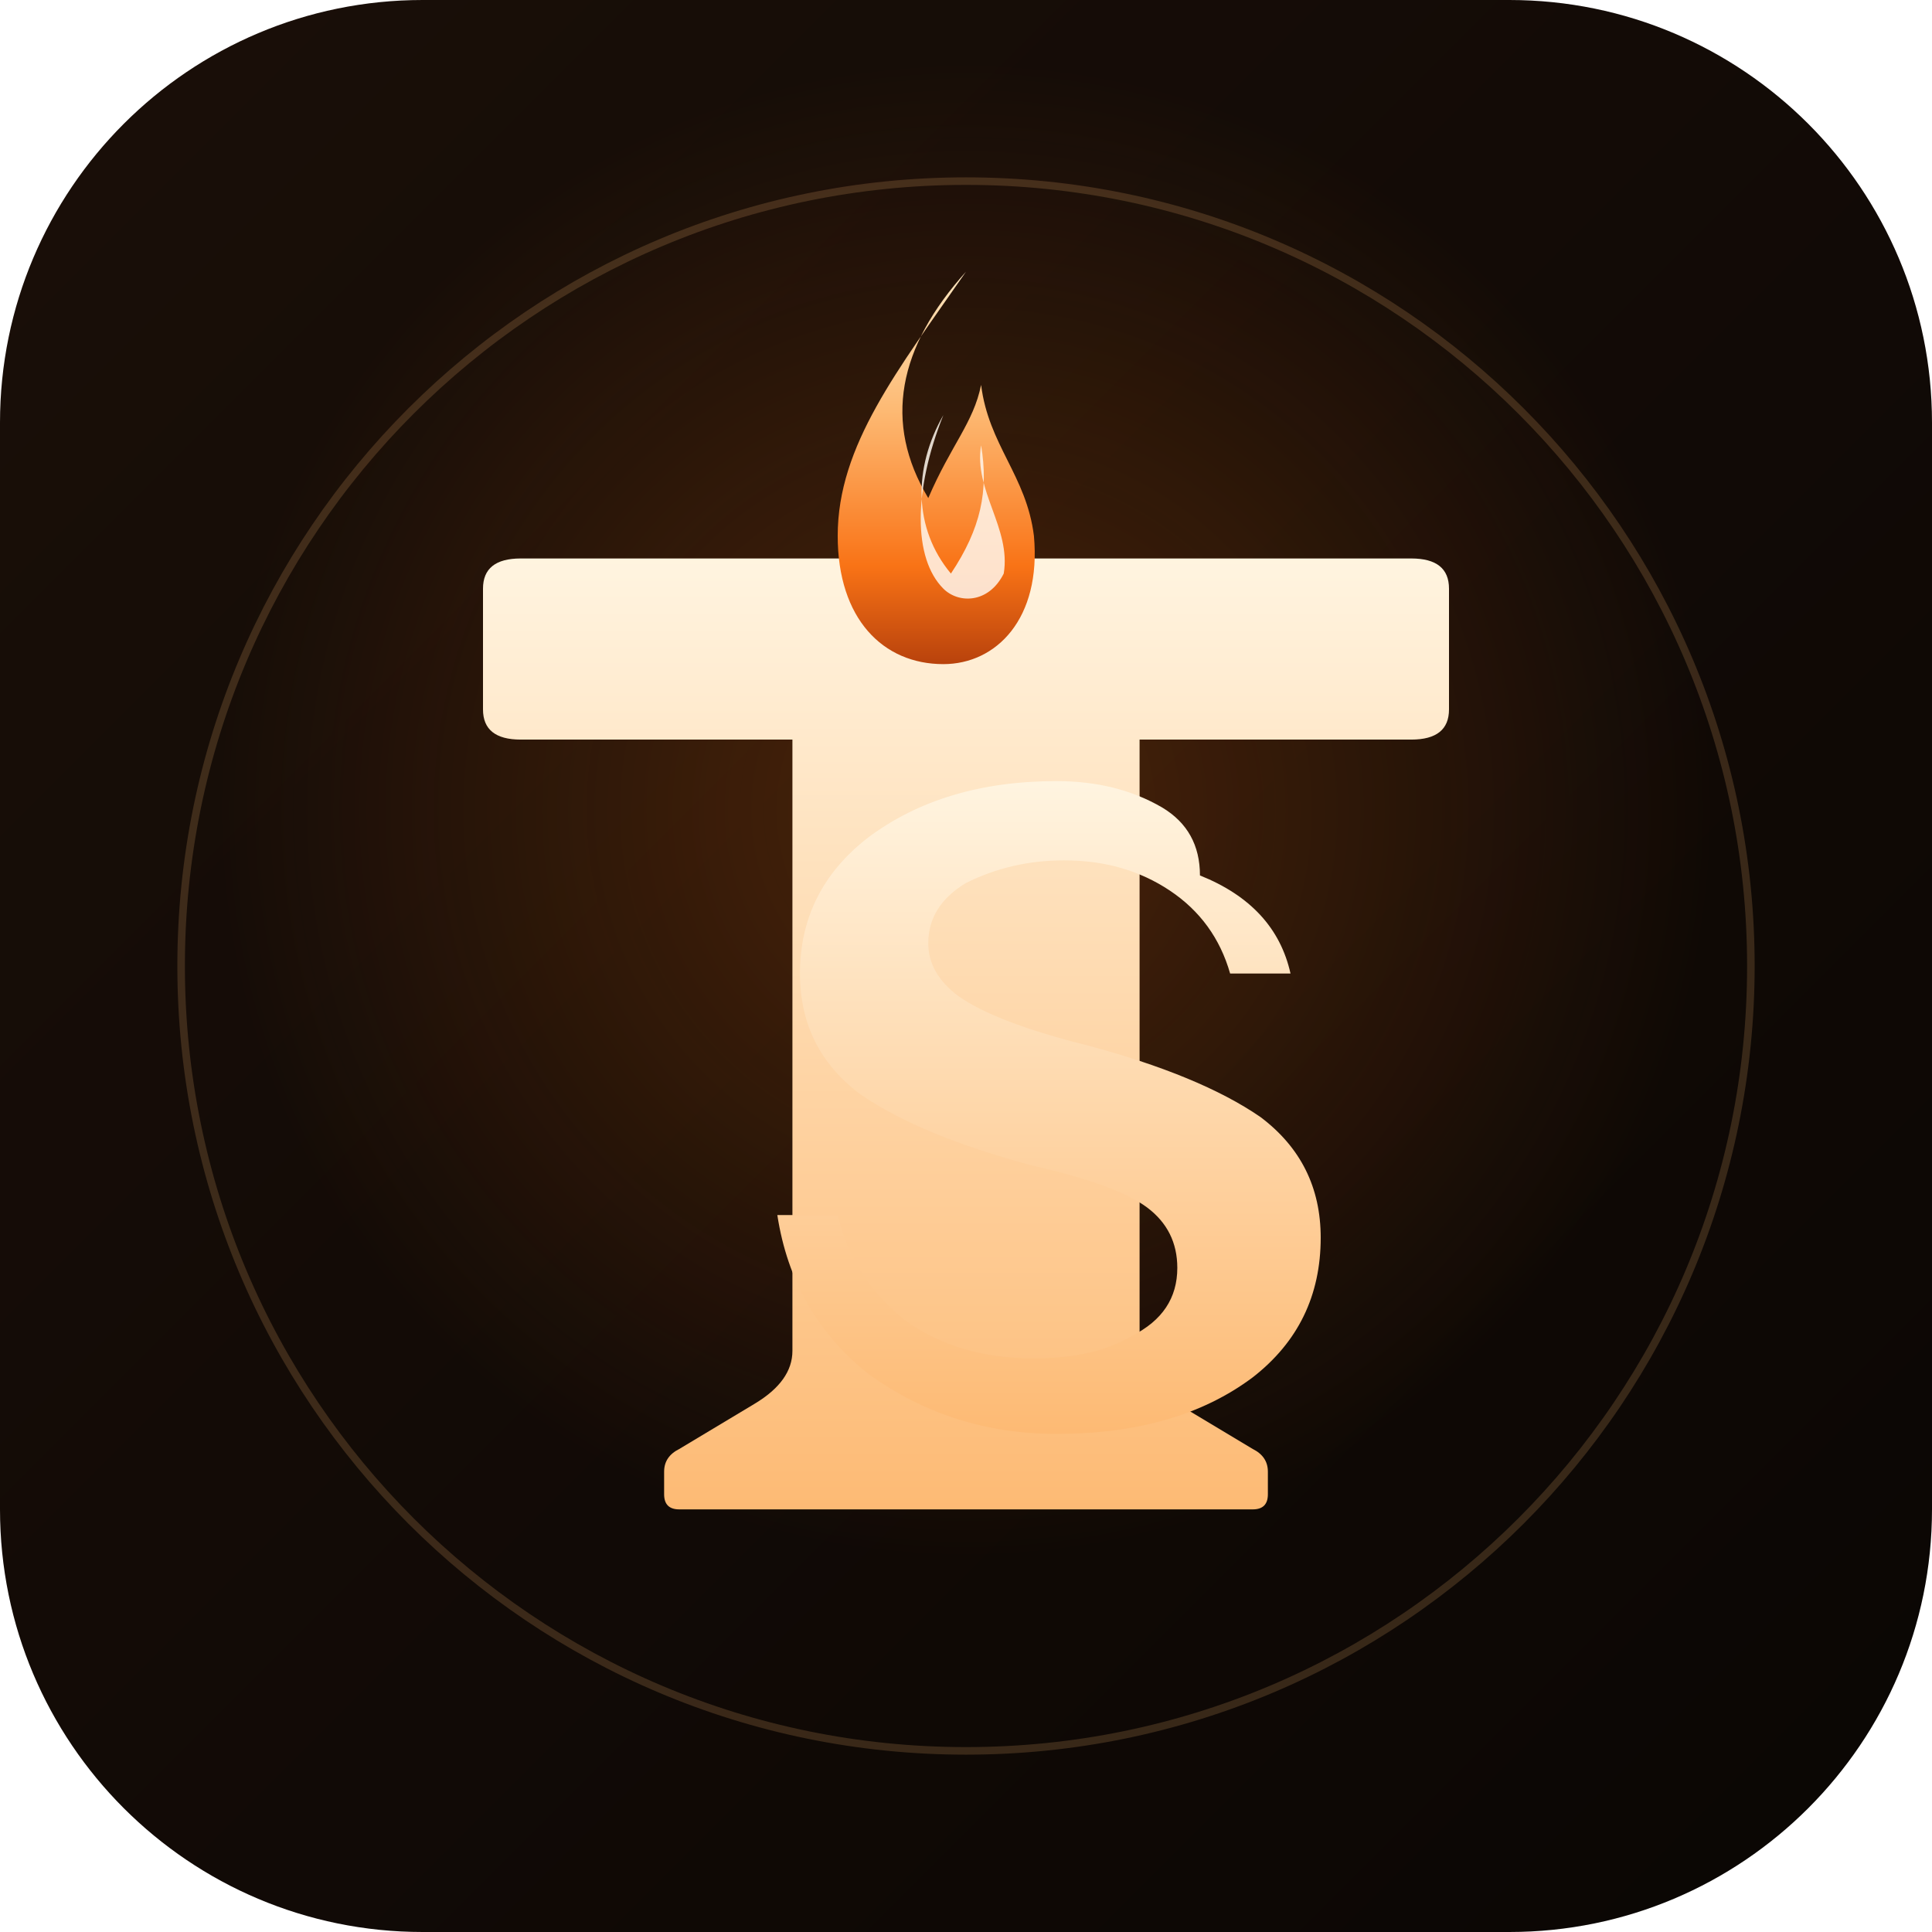
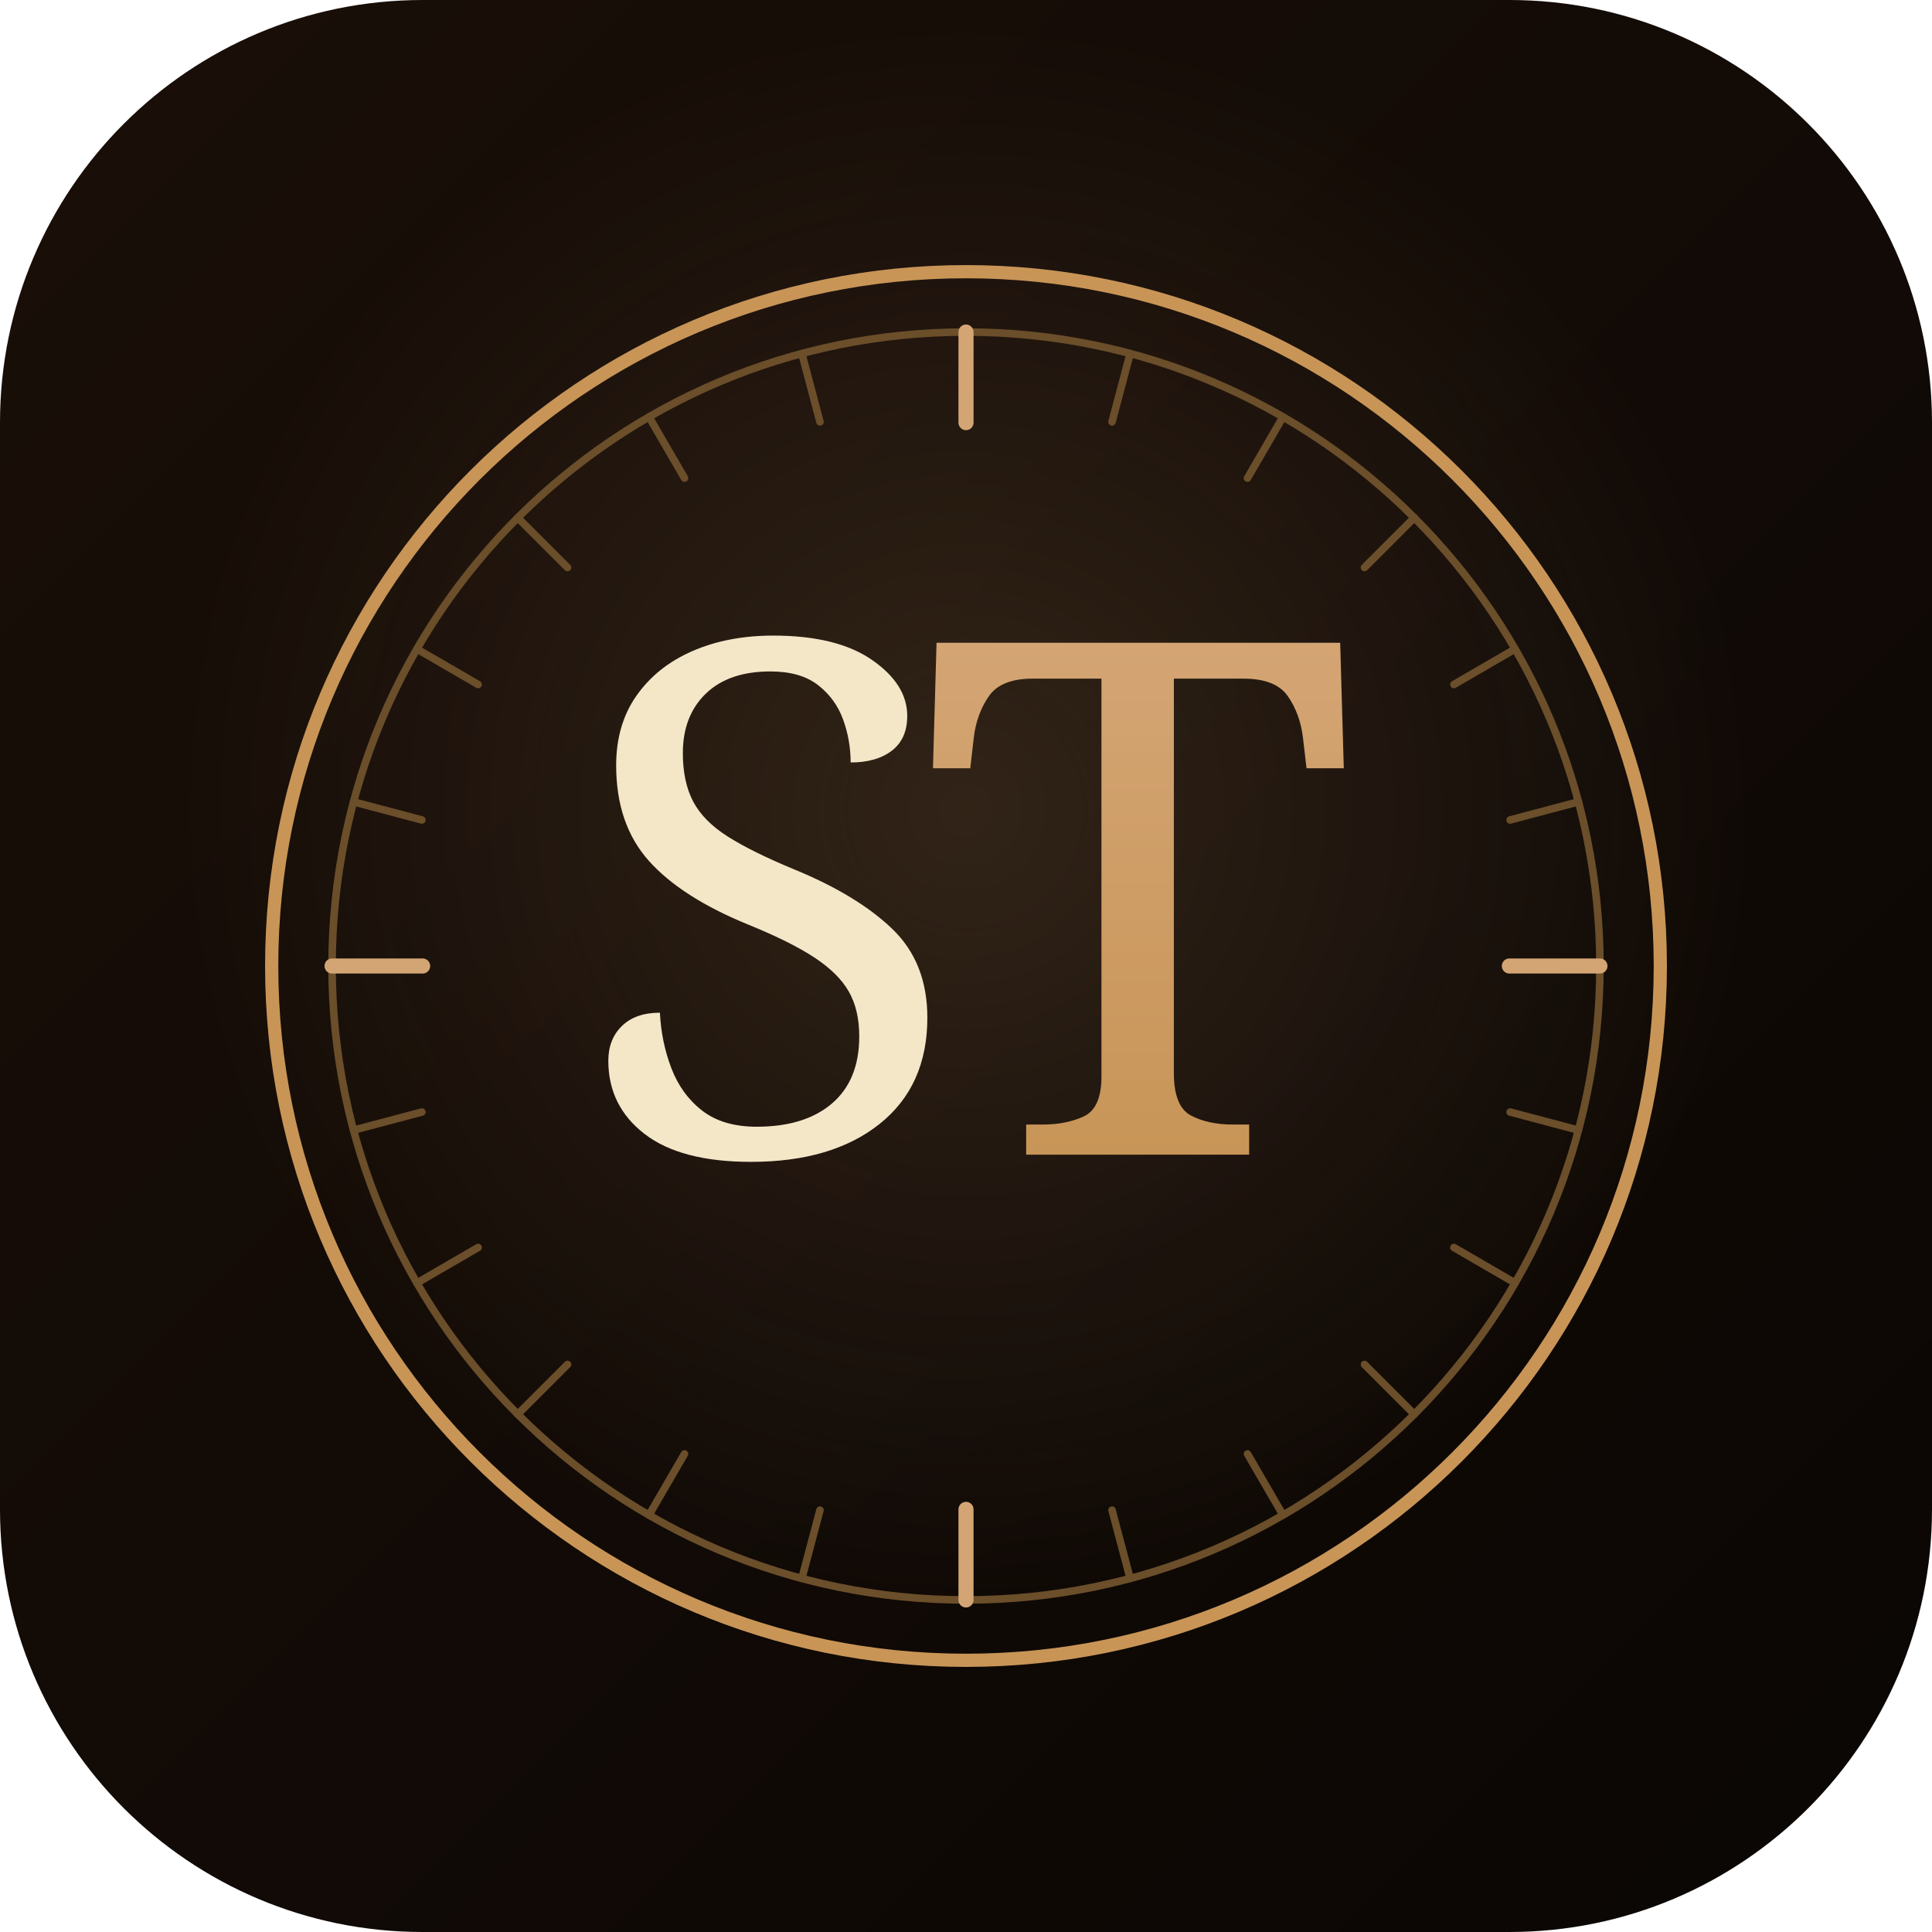
<svg xmlns="http://www.w3.org/2000/svg" viewBox="0 0 512 512" width="512" height="512" role="img" aria-label="Scripture Theory">
  <defs>
    <linearGradient id="bg" x1="0%" y1="0%" x2="100%" y2="100%">
      <stop offset="0%" stop-color="#1a0f08" />
      <stop offset="100%" stop-color="#0a0604" />
    </linearGradient>
-     <linearGradient id="flame" x1="50%" y1="0%" x2="50%" y2="100%">
-       <stop offset="0%" stop-color="#fde6c0" />
-       <stop offset="35%" stop-color="#fdba74" />
-       <stop offset="75%" stop-color="#f97316" />
-       <stop offset="100%" stop-color="#b8420c" />
+     <radialGradient id="halo" cx="50%" cy="42%" r="58%">
+       <stop offset="0%" stop-color="#d4a574" stop-opacity="0.16" />
+       <stop offset="70%" stop-color="#d4a574" stop-opacity="0" />
+     </radialGradient>
+     <linearGradient id="goldgrad" x1="50%" y1="0%" x2="50%" y2="100%">
+       <stop offset="0%" stop-color="#d4a574" />
+       <stop offset="100%" stop-color="#c89557" />
    </linearGradient>
-     <linearGradient id="mono" x1="50%" y1="0%" x2="50%" y2="100%">
-       <stop offset="0%" stop-color="#fff4e0" />
-       <stop offset="100%" stop-color="#fdba74" />
-     </linearGradient>
-     <radialGradient id="halo" cx="50%" cy="42%" r="55%">
-       <stop offset="0%" stop-color="#f97316" stop-opacity="0.25" />
-       <stop offset="70%" stop-color="#f97316" stop-opacity="0" />
-     </radialGradient>
  </defs>
  <rect width="512" height="512" rx="112" fill="url(#bg)" />
  <rect width="512" height="512" rx="112" fill="url(#halo)" />
-   <circle cx="256" cy="256" r="208" fill="none" stroke="#fdba74" stroke-opacity="0.18" stroke-width="2" />
-   <g fill="url(#mono)">
-     <path d="M 132 168              L 380 168              L 380 196              L 296 196              L 296 376              L 268 376              L 268 196              L 244 196              L 244 376              L 216 376              L 216 196              L 132 196 Z" opacity="0" />
-   </g>
-   <g fill="url(#mono)">
-     <path d="M 128 156              Q 128 148 138 148              L 374 148              Q 384 148 384 156              L 384 188              Q 384 196 374 196              L 302 196              L 302 358              Q 302 366 312 372              L 332 384              Q 336 386 336 390              L 336 396              Q 336 400 332 400              L 180 400              Q 176 400 176 396              L 176 390              Q 176 386 180 384              L 200 372              Q 210 366 210 358              L 210 196              L 138 196              Q 128 196 128 188 Z" />
-   </g>
-   <g fill="url(#mono)">
-     <path d="M 318 232              Q 318 220 308 214              Q 296 207 280 207              Q 250 207 230 222              Q 212 236 212 258              Q 212 278 228 290              Q 244 301 274 309              Q 296 314 304 320              Q 312 326 312 336              Q 312 348 300 354              Q 290 360 274 360              Q 254 360 240 350              Q 226 339 222 322              L 206 322              Q 210 348 230 364              Q 252 380 280 380              Q 312 380 332 365              Q 350 351 350 328              Q 350 308 334 296              Q 318 285 288 277              Q 264 271 254 264              Q 246 258 246 250              Q 246 240 256 234              Q 268 228 282 228              Q 298 228 310 236              Q 322 244 326 258              L 342 258              Q 338 240 318 232 Z" />
-   </g>
-   <g transform="translate(256 80)">
-     <path d="M 0 -8              C -18 12, -22 32, -10 52              C -4 38, 2 32, 4 22              C 6 38, 16 46, 18 62              C 20 84, 8 96, -6 96              C -22 96, -34 84, -34 62              C -34 38, -18 18, 0 -8 Z" fill="url(#flame)" />
-     <path d="M -6 30              C -14 44, -14 60, -4 72              C 4 60, 6 50, 4 38              C 2 50, 12 60, 10 72              C 6 80, -2 80, -6 76              C -14 68, -14 50, -6 30 Z" fill="#fff7ed" opacity="0.85" />
+   <g transform="translate(256 256)">
+     <circle r="184" fill="none" stroke="#c89557" stroke-width="3.5" />
+     <circle r="168" fill="none" stroke="#6b4e2a" stroke-width="2" />
+     <g stroke-linecap="round">
+       <line x1="0" y1="-168" x2="0" y2="-144" stroke="#d4a574" stroke-width="4" />
+       <line x1="168" y1="0" x2="144" y2="0" stroke="#d4a574" stroke-width="4" />
+       <line x1="0" y1="168" x2="0" y2="144" stroke="#d4a574" stroke-width="4" />
+       <line x1="-168" y1="0" x2="-144" y2="0" stroke="#d4a574" stroke-width="4" />
+       <line x1="43.5" y1="-162.3" x2="38.7" y2="-144.2" stroke="#6b4e2a" stroke-width="2" />
+       <line x1="84" y1="-145.5" x2="74.6" y2="-129.3" stroke="#6b4e2a" stroke-width="2" />
+       <line x1="118.8" y1="-118.8" x2="105.6" y2="-105.6" stroke="#6b4e2a" stroke-width="2" />
+       <line x1="145.5" y1="-84" x2="129.3" y2="-74.6" stroke="#6b4e2a" stroke-width="2" />
+       <line x1="162.3" y1="-43.5" x2="144.2" y2="-38.7" stroke="#6b4e2a" stroke-width="2" />
+       <line x1="162.3" y1="43.5" x2="144.2" y2="38.7" stroke="#6b4e2a" stroke-width="2" />
+       <line x1="145.5" y1="84" x2="129.3" y2="74.6" stroke="#6b4e2a" stroke-width="2" />
+       <line x1="118.8" y1="118.8" x2="105.6" y2="105.6" stroke="#6b4e2a" stroke-width="2" />
+       <line x1="84" y1="145.5" x2="74.6" y2="129.3" stroke="#6b4e2a" stroke-width="2" />
+       <line x1="43.5" y1="162.3" x2="38.7" y2="144.2" stroke="#6b4e2a" stroke-width="2" />
+       <line x1="-43.5" y1="162.3" x2="-38.7" y2="144.2" stroke="#6b4e2a" stroke-width="2" />
+       <line x1="-84" y1="145.5" x2="-74.6" y2="129.3" stroke="#6b4e2a" stroke-width="2" />
+       <line x1="-118.8" y1="118.8" x2="-105.6" y2="105.6" stroke="#6b4e2a" stroke-width="2" />
+       <line x1="-145.5" y1="84" x2="-129.3" y2="74.6" stroke="#6b4e2a" stroke-width="2" />
+       <line x1="-162.3" y1="43.5" x2="-144.2" y2="38.7" stroke="#6b4e2a" stroke-width="2" />
+       <line x1="-162.3" y1="-43.5" x2="-144.2" y2="-38.7" stroke="#6b4e2a" stroke-width="2" />
+       <line x1="-145.5" y1="-84" x2="-129.3" y2="-74.6" stroke="#6b4e2a" stroke-width="2" />
+       <line x1="-118.8" y1="-118.8" x2="-105.6" y2="-105.6" stroke="#6b4e2a" stroke-width="2" />
+       <line x1="-84" y1="-145.5" x2="-74.6" y2="-129.3" stroke="#6b4e2a" stroke-width="2" />
+       <line x1="-43.5" y1="-162.3" x2="-38.7" y2="-144.2" stroke="#6b4e2a" stroke-width="2" />
+     </g>
+     <text y="50" text-anchor="middle" font-family="'Cormorant Garamond', 'EB Garamond', Georgia, serif" font-size="190" font-weight="500" fill="#f3e7c8">S<tspan dx="-12" fill="url(#goldgrad)">T</tspan>
+     </text>
  </g>
</svg>
